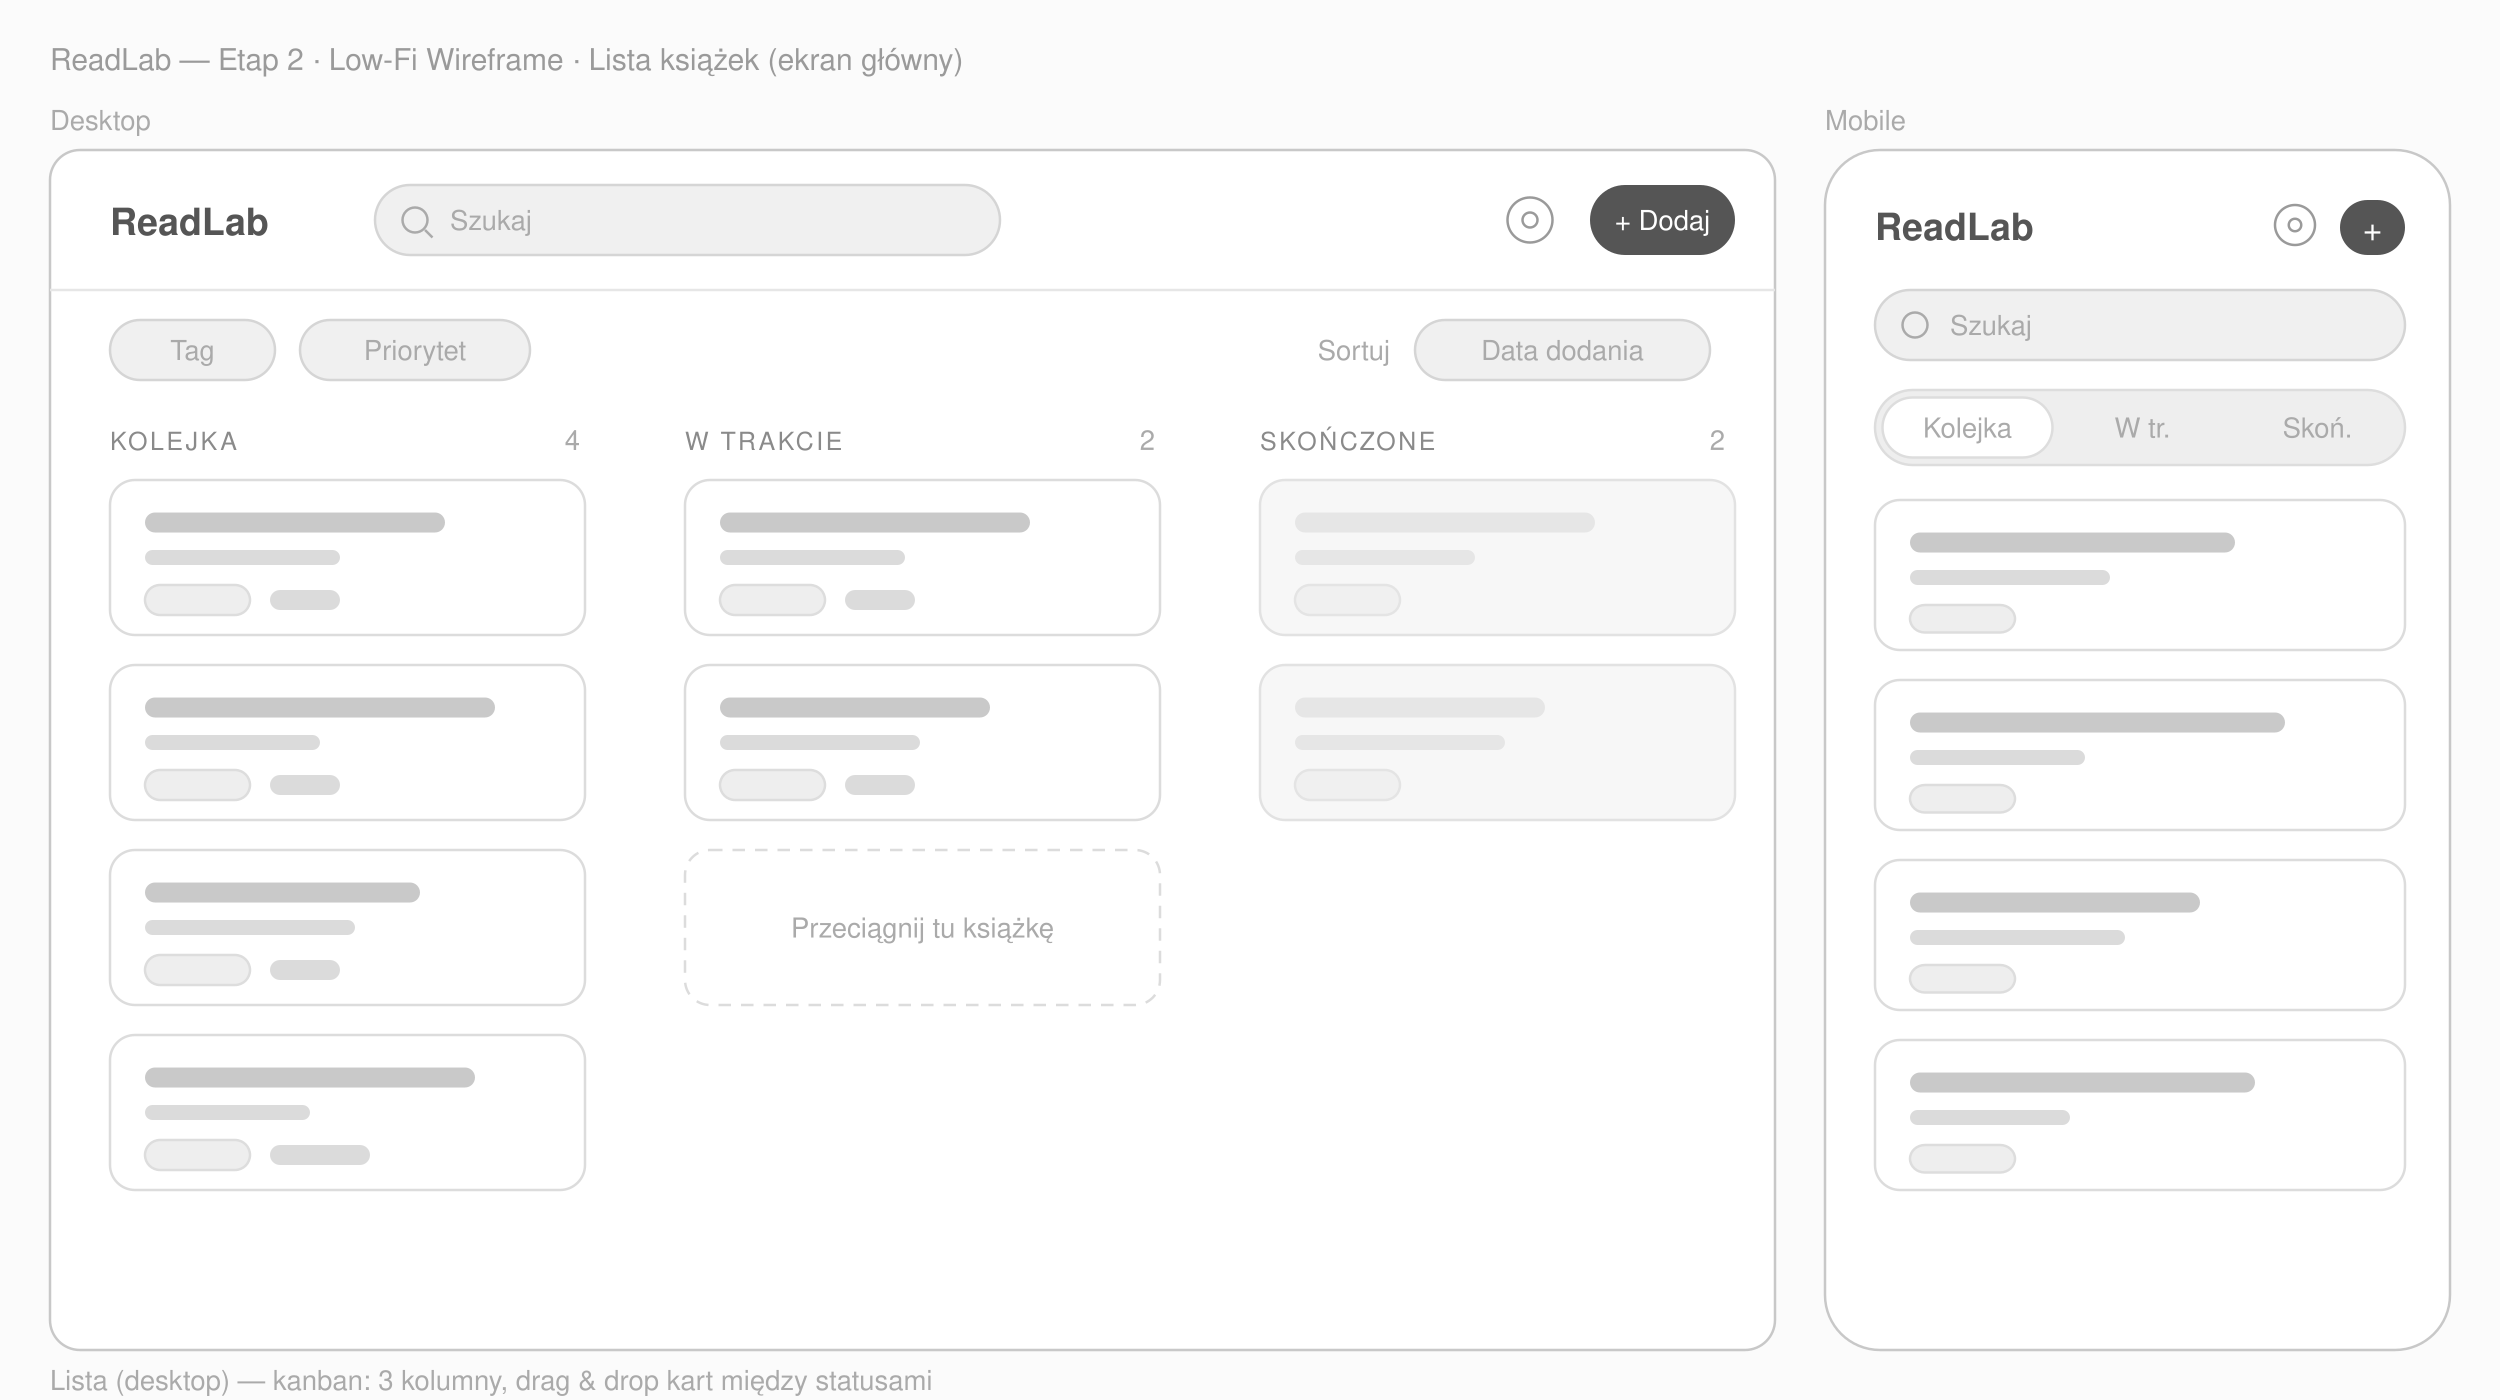
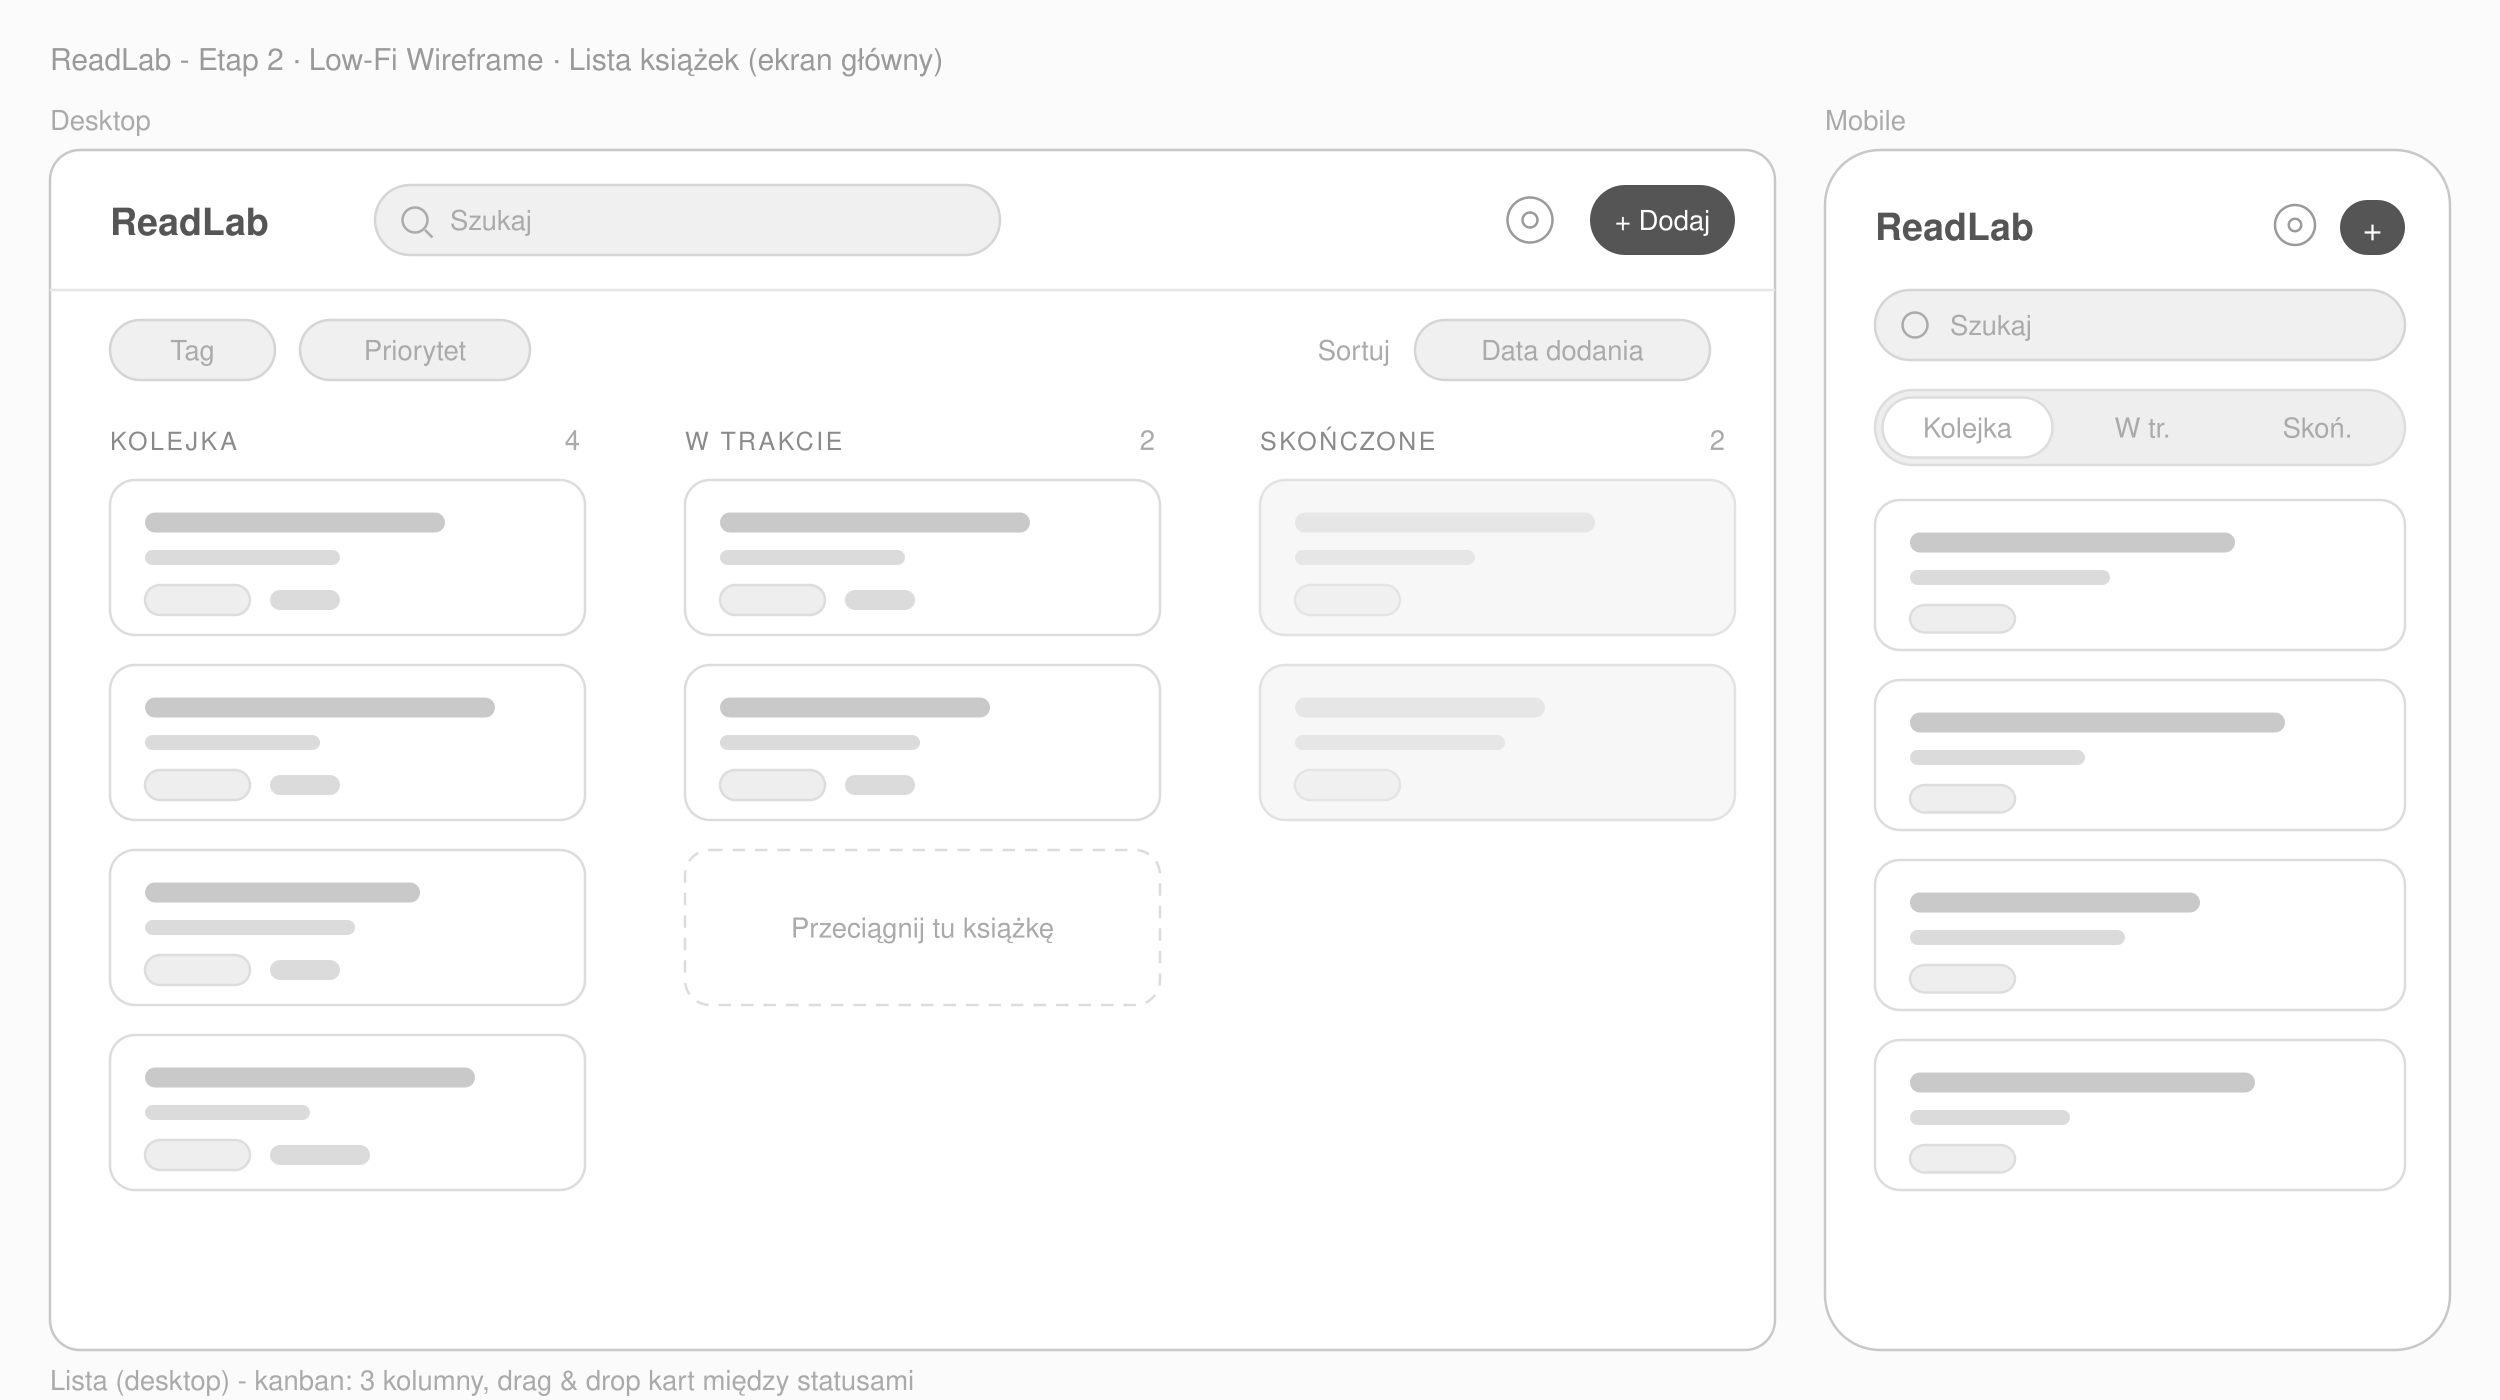
<svg xmlns="http://www.w3.org/2000/svg" viewBox="0 0 1000 560" width="1000" height="560">
  <g font-family="Helvetica, Arial, sans-serif">
    <rect width="1000" height="560" fill="#fbfbfb" />
-     <text x="20" y="28" fill="#9a9a9a" font-size="12">ReadLab — Etap 2 · Low-Fi Wireframe · Lista książek (ekran główny)</text>
+     <text x="20" y="28" fill="#9a9a9a" font-size="12">ReadLab - Etap 2 · Low-Fi Wireframe · Lista książek (ekran główny)</text>
    <text x="20" y="52" fill="#aaaaaa" font-size="11">Desktop</text>
    <rect x="20" y="60" width="690" height="480" rx="12" fill="#ffffff" stroke="#c8c8c8" />
    <text x="44" y="94" fill="#555555" font-weight="600" font-size="15">ReadLab</text>
    <rect x="150" y="74" width="250" height="28" rx="14" fill="#f0f0f0" stroke="#d5d5d5" />
    <circle cx="166" cy="88" r="5" fill="none" stroke="#aaaaaa" />
    <line x1="170" y1="92" x2="173" y2="95" stroke="#aaaaaa" />
    <text x="180" y="92" fill="#aaaaaa" font-size="11">Szukaj</text>
    <circle cx="612" cy="88" r="9" fill="none" stroke="#9a9a9a" />
    <circle cx="612" cy="88" r="3" fill="none" stroke="#9a9a9a" />
    <rect x="636" y="74" width="58" height="28" rx="14" fill="#555555" />
    <text x="665" y="92" fill="#ffffff" font-size="11" text-anchor="middle">+ Dodaj</text>
    <line x1="20" y1="116" x2="710" y2="116" stroke="#e6e6e6" />
    <rect x="44" y="128" width="66" height="24" rx="12" fill="#f0f0f0" stroke="#d5d5d5" />
    <text x="77" y="144" fill="#aaaaaa" font-size="11" text-anchor="middle">Tag</text>
    <rect x="120" y="128" width="92" height="24" rx="12" fill="#f0f0f0" stroke="#d5d5d5" />
    <text x="166" y="144" fill="#aaaaaa" font-size="11" text-anchor="middle">Priorytet</text>
    <text x="556" y="144" fill="#aaaaaa" font-size="11" text-anchor="end">Sortuj</text>
    <rect x="566" y="128" width="118" height="24" rx="12" fill="#f0f0f0" stroke="#d5d5d5" />
    <text x="625" y="144" fill="#aaaaaa" font-size="11" text-anchor="middle">Data dodania</text>
    <text x="44" y="180" fill="#8a8a8a" font-size="10" letter-spacing="1">KOLEJKA</text>
    <text x="232" y="180" fill="#aaaaaa" font-size="11" text-anchor="end">4</text>
    <text x="274" y="180" fill="#8a8a8a" font-size="10" letter-spacing="1">W TRAKCIE</text>
    <text x="462" y="180" fill="#aaaaaa" font-size="11" text-anchor="end">2</text>
    <text x="504" y="180" fill="#8a8a8a" font-size="10" letter-spacing="1">SKOŃCZONE</text>
    <text x="690" y="180" fill="#aaaaaa" font-size="11" text-anchor="end">2</text>
    <g transform="translate(44,192)">
      <g>
        <rect width="190" height="62" rx="10" fill="#ffffff" stroke="#dcdcdc" />
        <rect x="14" y="13" width="120" height="8" rx="4" fill="#c9c9c9" />
        <rect x="14" y="28" width="78" height="6" rx="3" fill="#dbdbdb" />
        <rect x="14" y="42" width="42" height="12" rx="6" fill="#eeeeee" stroke="#dddddd" />
        <rect x="64" y="44" width="28" height="8" rx="4" fill="#dbdbdb" />
      </g>
      <g transform="translate(0,74)">
        <rect width="190" height="62" rx="10" fill="#ffffff" stroke="#dcdcdc" />
        <rect x="14" y="13" width="140" height="8" rx="4" fill="#c9c9c9" />
        <rect x="14" y="28" width="70" height="6" rx="3" fill="#dbdbdb" />
        <rect x="14" y="42" width="42" height="12" rx="6" fill="#eeeeee" stroke="#dddddd" />
        <rect x="64" y="44" width="28" height="8" rx="4" fill="#dbdbdb" />
      </g>
      <g transform="translate(0,148)">
        <rect width="190" height="62" rx="10" fill="#ffffff" stroke="#dcdcdc" />
        <rect x="14" y="13" width="110" height="8" rx="4" fill="#c9c9c9" />
        <rect x="14" y="28" width="84" height="6" rx="3" fill="#dbdbdb" />
        <rect x="14" y="42" width="42" height="12" rx="6" fill="#eeeeee" stroke="#dddddd" />
        <rect x="64" y="44" width="28" height="8" rx="4" fill="#dbdbdb" />
      </g>
      <g transform="translate(0,222)">
        <rect width="190" height="62" rx="10" fill="#ffffff" stroke="#dcdcdc" />
        <rect x="14" y="13" width="132" height="8" rx="4" fill="#c9c9c9" />
        <rect x="14" y="28" width="66" height="6" rx="3" fill="#dbdbdb" />
        <rect x="14" y="42" width="42" height="12" rx="6" fill="#eeeeee" stroke="#dddddd" />
        <rect x="64" y="44" width="40" height="8" rx="4" fill="#dbdbdb" />
      </g>
    </g>
    <g transform="translate(274,192)">
      <g>
        <rect width="190" height="62" rx="10" fill="#ffffff" stroke="#dcdcdc" />
        <rect x="14" y="13" width="124" height="8" rx="4" fill="#c9c9c9" />
        <rect x="14" y="28" width="74" height="6" rx="3" fill="#dbdbdb" />
        <rect x="14" y="42" width="42" height="12" rx="6" fill="#eeeeee" stroke="#dddddd" />
        <rect x="64" y="44" width="28" height="8" rx="4" fill="#dbdbdb" />
      </g>
      <g transform="translate(0,74)">
        <rect width="190" height="62" rx="10" fill="#ffffff" stroke="#dcdcdc" />
        <rect x="14" y="13" width="108" height="8" rx="4" fill="#c9c9c9" />
        <rect x="14" y="28" width="80" height="6" rx="3" fill="#dbdbdb" />
        <rect x="14" y="42" width="42" height="12" rx="6" fill="#eeeeee" stroke="#dddddd" />
        <rect x="64" y="44" width="28" height="8" rx="4" fill="#dbdbdb" />
      </g>
      <rect y="148" width="190" height="62" rx="10" fill="none" stroke="#dcdcdc" stroke-dasharray="5 4" />
      <text x="95" y="183" fill="#aaaaaa" font-size="11" text-anchor="middle">Przeciągnij tu książkę</text>
    </g>
    <g transform="translate(504,192)">
      <g>
        <rect width="190" height="62" rx="10" fill="#f7f7f7" stroke="#e2e2e2" />
        <rect x="14" y="13" width="120" height="8" rx="4" fill="#e6e6e6" />
        <rect x="14" y="28" width="72" height="6" rx="3" fill="#e6e6e6" />
        <rect x="14" y="42" width="42" height="12" rx="6" fill="#f0f0f0" stroke="#e4e4e4" />
      </g>
      <g transform="translate(0,74)">
        <rect width="190" height="62" rx="10" fill="#f7f7f7" stroke="#e2e2e2" />
        <rect x="14" y="13" width="100" height="8" rx="4" fill="#e6e6e6" />
        <rect x="14" y="28" width="84" height="6" rx="3" fill="#e6e6e6" />
        <rect x="14" y="42" width="42" height="12" rx="6" fill="#f0f0f0" stroke="#e4e4e4" />
      </g>
    </g>
-     <text x="20" y="556" fill="#aaaaaa" font-size="11">Lista (desktop) — kanban: 3 kolumny, drag &amp; drop kart między statusami</text>
+     <text x="20" y="556" fill="#aaaaaa" font-size="11">Lista (desktop) - kanban: 3 kolumny, drag &amp; drop kart między statusami</text>
    <text x="730" y="52" fill="#aaaaaa" font-size="11">Mobile</text>
    <rect x="730" y="60" width="250" height="480" rx="22" fill="#ffffff" stroke="#c8c8c8" />
    <text x="750" y="96" fill="#555555" font-weight="600" font-size="15">ReadLab</text>
    <circle cx="918" cy="90" r="8" fill="none" stroke="#9a9a9a" />
    <circle cx="918" cy="90" r="2.5" fill="none" stroke="#9a9a9a" />
    <rect x="936" y="80" width="26" height="22" rx="11" fill="#555555" />
    <text x="949" y="96" fill="#ffffff" font-size="13" text-anchor="middle">+</text>
    <rect x="750" y="116" width="212" height="28" rx="14" fill="#f0f0f0" stroke="#d5d5d5" />
    <circle cx="766" cy="130" r="5" fill="none" stroke="#aaaaaa" />
    <text x="780" y="134" fill="#aaaaaa" font-size="11">Szukaj</text>
    <rect x="750" y="156" width="212" height="30" rx="15" fill="#eeeeee" stroke="#dddddd" />
    <rect x="753" y="159" width="68" height="24" rx="12" fill="#ffffff" stroke="#dddddd" />
    <text x="787" y="175" fill="#aaaaaa" font-size="11" text-anchor="middle">Kolejka</text>
    <text x="857" y="175" fill="#aaaaaa" font-size="11" text-anchor="middle">W tr.</text>
    <text x="927" y="175" fill="#aaaaaa" font-size="11" text-anchor="middle">Skoń.</text>
    <g transform="translate(750,200)">
      <g>
        <rect width="212" height="60" rx="10" fill="#ffffff" stroke="#dcdcdc" />
        <rect x="14" y="13" width="130" height="8" rx="4" fill="#c9c9c9" />
        <rect x="14" y="28" width="80" height="6" rx="3" fill="#dbdbdb" />
        <rect x="14" y="42" width="42" height="11" rx="6" fill="#eeeeee" stroke="#dddddd" />
      </g>
      <g transform="translate(0,72)">
        <rect width="212" height="60" rx="10" fill="#ffffff" stroke="#dcdcdc" />
        <rect x="14" y="13" width="150" height="8" rx="4" fill="#c9c9c9" />
        <rect x="14" y="28" width="70" height="6" rx="3" fill="#dbdbdb" />
        <rect x="14" y="42" width="42" height="11" rx="6" fill="#eeeeee" stroke="#dddddd" />
      </g>
      <g transform="translate(0,144)">
        <rect width="212" height="60" rx="10" fill="#ffffff" stroke="#dcdcdc" />
        <rect x="14" y="13" width="116" height="8" rx="4" fill="#c9c9c9" />
        <rect x="14" y="28" width="86" height="6" rx="3" fill="#dbdbdb" />
        <rect x="14" y="42" width="42" height="11" rx="6" fill="#eeeeee" stroke="#dddddd" />
      </g>
      <g transform="translate(0,216)">
        <rect width="212" height="60" rx="10" fill="#ffffff" stroke="#dcdcdc" />
        <rect x="14" y="13" width="138" height="8" rx="4" fill="#c9c9c9" />
        <rect x="14" y="28" width="64" height="6" rx="3" fill="#dbdbdb" />
        <rect x="14" y="42" width="42" height="11" rx="6" fill="#eeeeee" stroke="#dddddd" />
      </g>
    </g>
  </g>
</svg>
